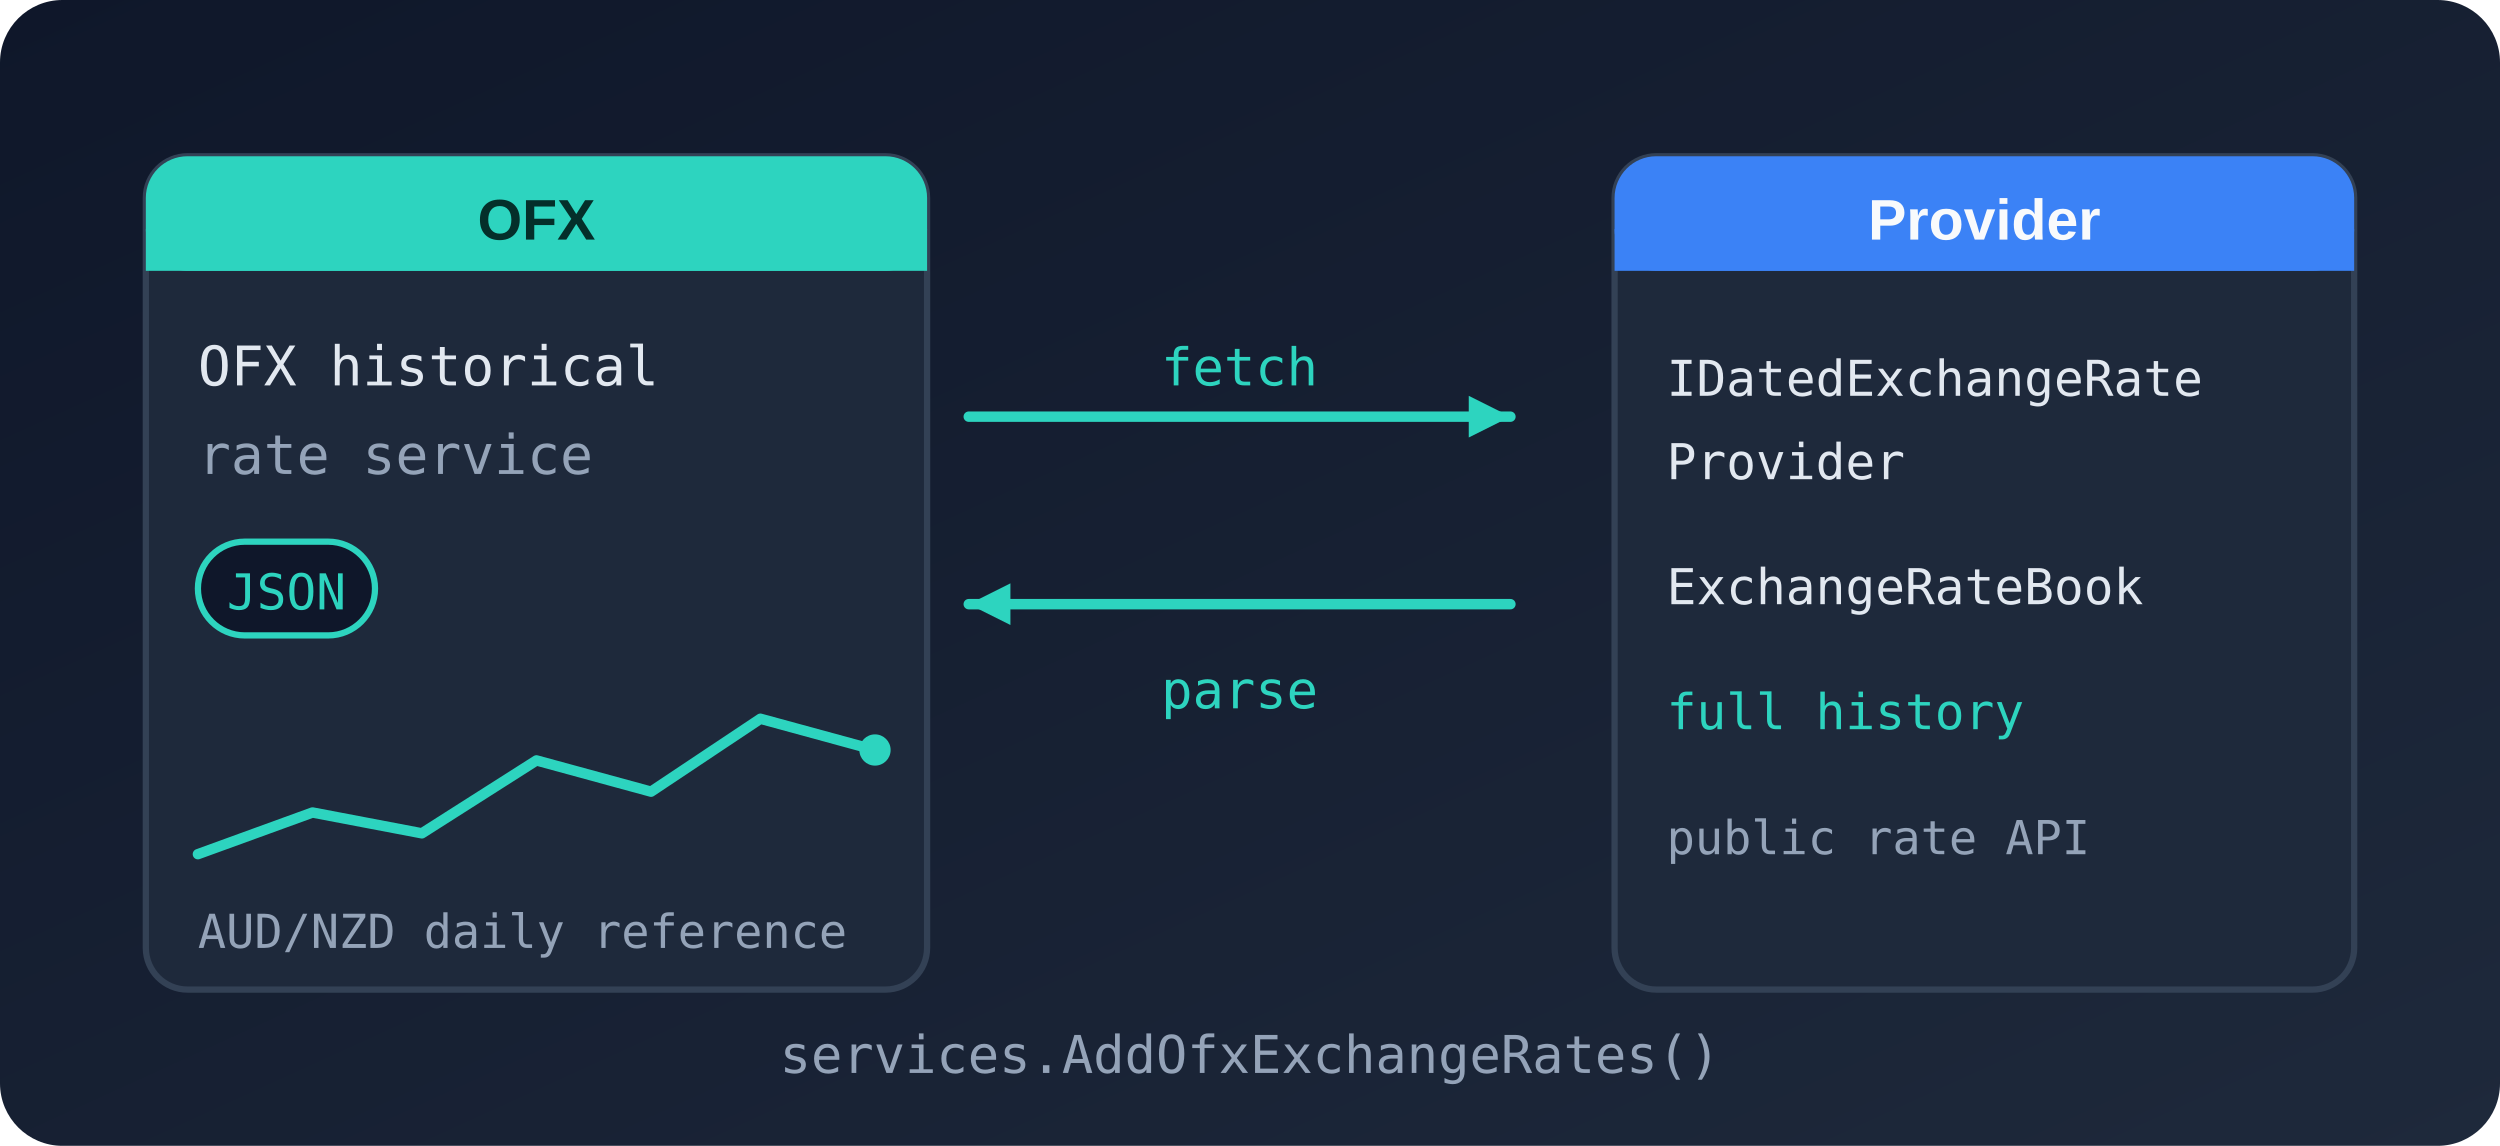
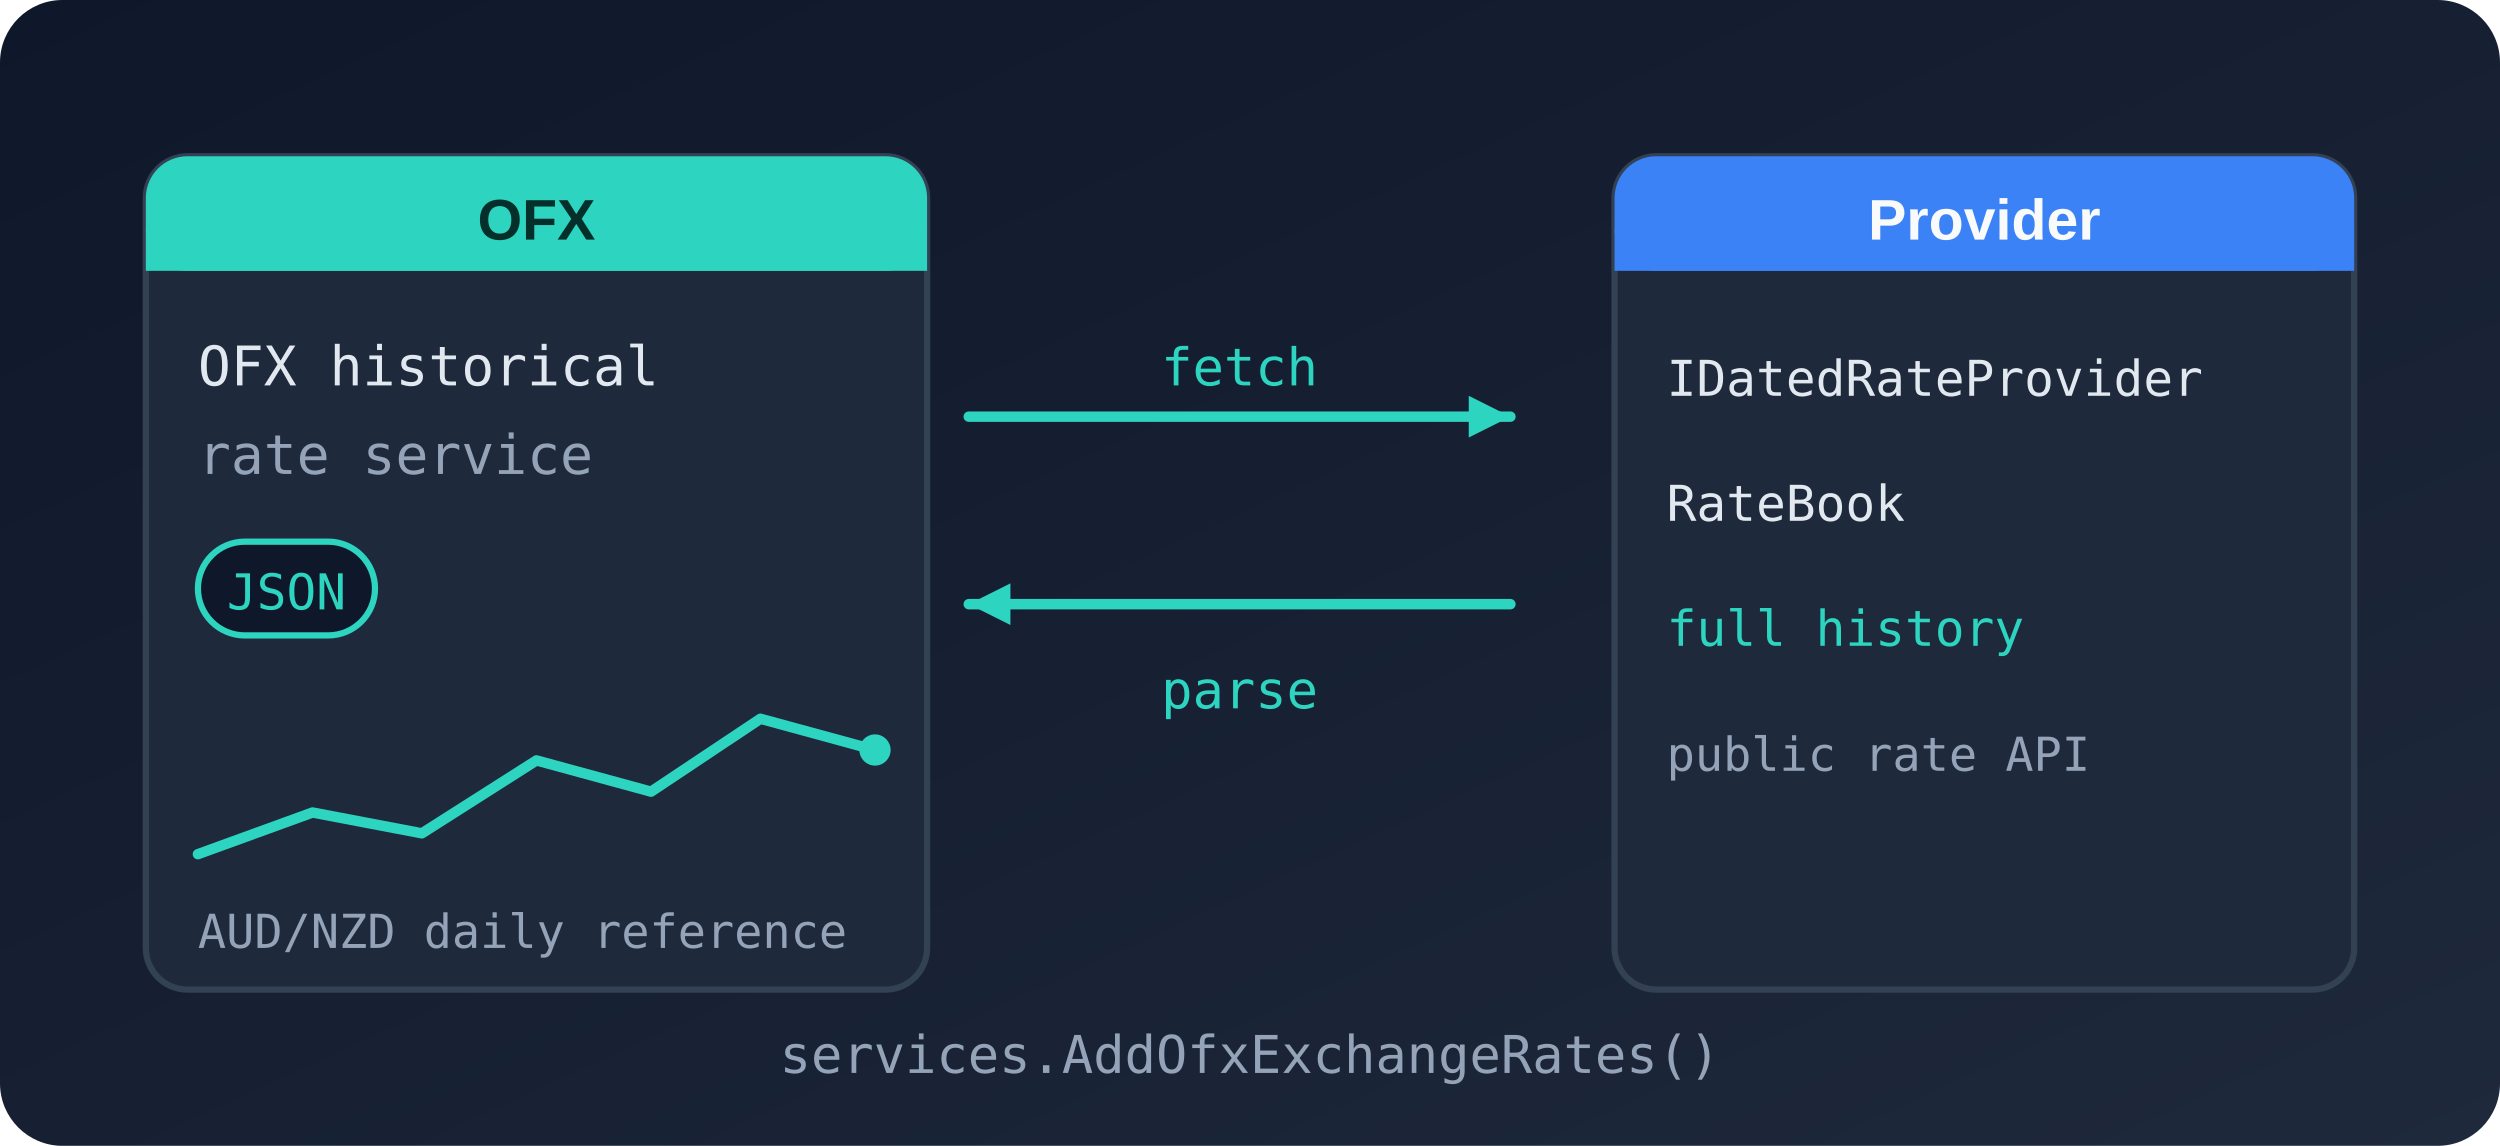
<svg xmlns="http://www.w3.org/2000/svg" viewBox="0 0 480 220" role="img" aria-label="Bodu.Financial.ExchangeRates.Ofx — OFX exchange-rate provider">
  <defs>
    <linearGradient id="fxofx-bg" x1="0" y1="0" x2="1" y2="1">
      <stop offset="0" stop-color="#0F172A" />
      <stop offset="1" stop-color="#1E293B" />
    </linearGradient>
  </defs>
  <rect width="480" height="220" rx="12" fill="url(#fxofx-bg)" />
  <g transform="translate(28 30)" font-family="'Segoe UI','Helvetica Neue',Arial,sans-serif" font-size="11">
    <rect width="150" height="160" rx="8" fill="#1E293B" stroke="#334155" stroke-width="1.2" />
    <rect width="150" height="22" rx="8" fill="#2DD4BF" />
    <rect y="14" width="150" height="8" fill="#2DD4BF" />
    <text x="75" y="16" fill="#042F2A" text-anchor="middle" font-weight="700" font-size="11">OFX</text>
    <g fill="#E2E8F0" font-family="'Consolas','Menlo',monospace" font-size="10.5">
      <text x="10" y="44">OFX historical</text>
      <text x="10" y="61">
        <tspan fill="#94A3B8">rate service</tspan>
      </text>
    </g>
    <rect x="10" y="74" width="34" height="18" rx="9" fill="#0F172A" stroke="#2DD4BF" stroke-width="1.2" />
    <text x="27" y="87" fill="#2DD4BF" text-anchor="middle" font-family="'Consolas','Menlo',monospace" font-size="9.5">JSON</text>
    <g transform="translate(10 100)">
      <polyline points="0,34 22,26 43,30 65,16 87,22 108,8 130,14" fill="none" stroke="#2DD4BF" stroke-width="2" stroke-linecap="round" stroke-linejoin="round" />
      <circle cx="130" cy="14" r="3" fill="#2DD4BF" />
      <text x="0" y="52" fill="#94A3B8" font-family="'Consolas','Menlo',monospace" font-size="9">AUD/NZD daily reference</text>
    </g>
  </g>
  <g transform="translate(186 80)" fill="none" stroke="#2DD4BF" stroke-width="2" stroke-linecap="round">
    <line x1="0" y1="0" x2="104" y2="0" />
    <polygon points="104,0 96,-4 96,4" fill="#2DD4BF" stroke="none" />
    <line x1="104" y1="36" x2="0" y2="36" />
    <polygon points="0,36 8,32 8,40" fill="#2DD4BF" stroke="none" />
  </g>
  <g transform="translate(186 80)" fill="#2DD4BF" font-family="'Consolas','Menlo',monospace" font-size="10" text-anchor="middle">
    <text x="52" y="-6">fetch</text>
    <text x="52" y="56">parse</text>
  </g>
  <g transform="translate(310 30)" font-family="'Segoe UI','Helvetica Neue',Arial,sans-serif" font-size="11">
    <rect width="142" height="160" rx="8" fill="#1E293B" stroke="#334155" stroke-width="1.2" />
    <rect width="142" height="22" rx="8" fill="#3B82F6" />
    <rect y="14" width="142" height="8" fill="#3B82F6" />
    <text x="71" y="16" fill="#F8FAFC" text-anchor="middle" font-weight="700" font-size="11">Provider</text>
    <g fill="#E2E8F0" font-family="'Consolas','Menlo',monospace" font-size="9.5">
-       <text x="10" y="46">IDatedExchangeRate</text>
-       <text x="10" y="62">Provider</text>
-       <text x="10" y="86">ExchangeRateBook</text>
-       <text x="10" y="110">
+       <text x="10" y="46">IDatedRateProvider</text>
+       <text x="10" y="70">RateBook</text>
+       <text x="10" y="94">
        <tspan fill="#2DD4BF">full history</tspan>
      </text>
-       <text x="10" y="134">
+       <text x="10" y="118">
        <tspan fill="#94A3B8" font-size="9">public rate API</tspan>
      </text>
    </g>
  </g>
  <g fill="#94A3B8" font-family="'Consolas','Menlo',monospace" font-size="10">
    <text x="240" y="206" text-anchor="middle">services.AddOfxExchangeRates()</text>
  </g>
</svg>
